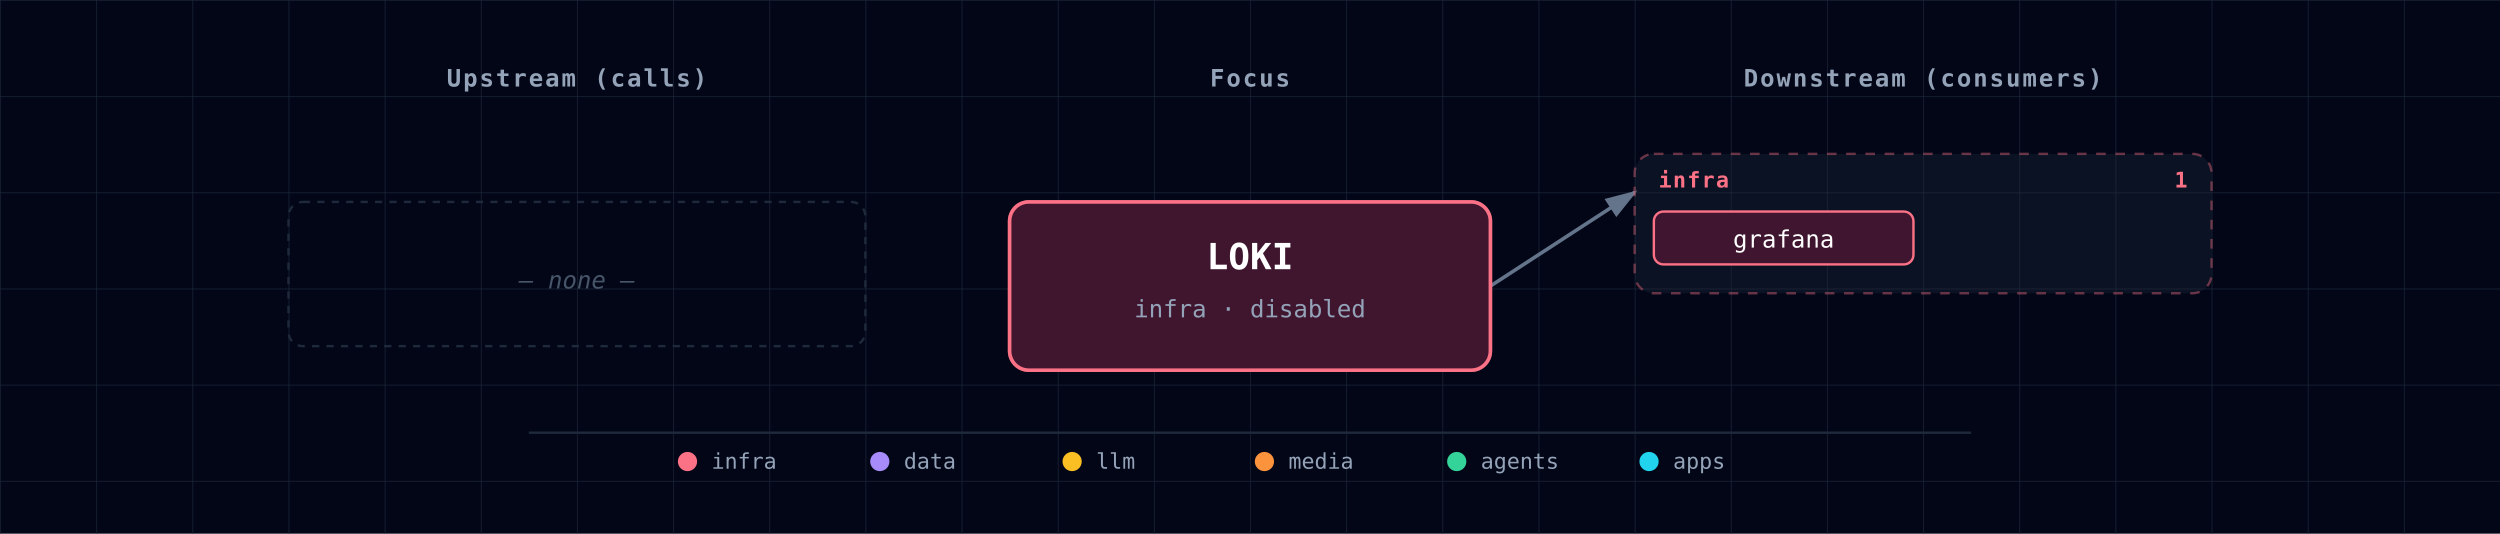
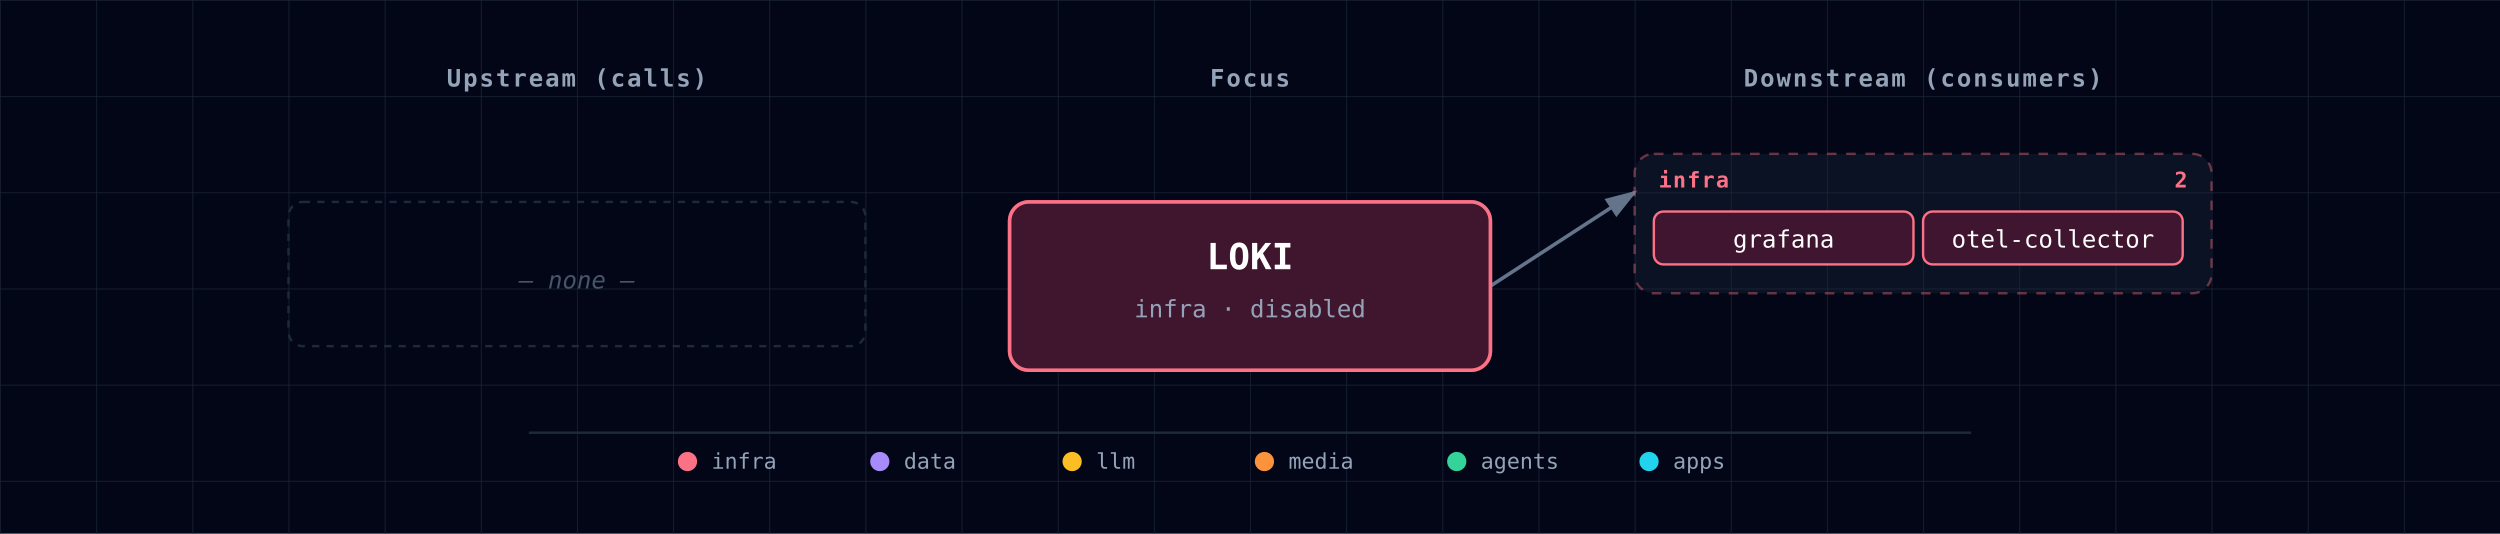
<svg xmlns="http://www.w3.org/2000/svg" viewBox="0 0 1040 222" font-family="'JetBrains Mono', 'Fira Code', Menlo, Consolas, monospace">
  <defs>
    <pattern id="grid" width="40" height="40" patternUnits="userSpaceOnUse">
      <path d="M 40 0 L 0 0 0 40" fill="none" stroke="#1e293b" stroke-width="0.5" />
    </pattern>
    <marker id="arrowhead" markerWidth="9" markerHeight="6" refX="8" refY="3" orient="auto">
      <polygon points="0 0, 9 3, 0 6" fill="#64748b" />
    </marker>
    <filter id="focus-glow" x="-50%" y="-50%" width="200%" height="200%">
      <feGaussianBlur in="SourceAlpha" stdDeviation="6" />
      <feFlood flood-color="#fb7185" flood-opacity="0.6" />
      <feComposite in2="SourceAlpha" operator="in" />
      <feMerge>
        <feMergeNode />
        <feMergeNode in="SourceGraphic" />
      </feMerge>
    </filter>
  </defs>
  <rect width="1040" height="222" fill="#020617" />
  <rect width="1040" height="222" fill="url(#grid)" />
  <text x="240" y="36" fill="#94a3b8" font-size="10" font-weight="600" text-anchor="middle" letter-spacing="0.08em">Upstream (calls)</text>
  <text x="520" y="36" fill="#94a3b8" font-size="10" font-weight="600" text-anchor="middle" letter-spacing="0.08em">Focus</text>
  <text x="800" y="36" fill="#94a3b8" font-size="10" font-weight="600" text-anchor="middle" letter-spacing="0.08em">Downstream (consumers)</text>
  <line x1="620" y1="119" x2="680" y2="80" stroke="#64748b" stroke-width="1.5" marker-end="url(#arrowhead)" />
  <g>
    <rect x="120" y="84" width="240" height="60" rx="6" fill="none" stroke="#1e293b" stroke-width="1" stroke-dasharray="3,3" />
    <text x="240" y="120" fill="#475569" font-size="10" font-style="italic" text-anchor="middle">— none —</text>
  </g>
  <g>
    <g class="cluster">
      <rect x="680" y="64" width="240" height="58" rx="8" fill="rgba(30,41,59,0.35)" stroke="#fb7185" stroke-width="1" stroke-dasharray="4,4" stroke-opacity="0.4" />
      <text x="690" y="78" fill="#fb7185" font-size="9" font-weight="700" text-anchor="start" style="letter-spacing:0.06em;text-transform:uppercase;">infra</text>
-       <text x="910" y="78" fill="#fb7185" font-size="9" font-weight="600" text-anchor="end">1</text>
+       <text x="910" y="78" fill="#fb7185" font-size="9" font-weight="600" text-anchor="end">2</text>
    </g>
    <g>
      <rect x="688" y="88" width="108" height="22" rx="4" fill="#0f172a" />
      <rect x="688" y="88" width="108" height="22" rx="4" fill="rgba(136, 19, 55, 0.4)" stroke="#fb7185" stroke-width="1" />
      <text x="742" y="103" fill="white" font-size="10" text-anchor="middle">grafana</text>
+     </g>
+     <g>
+       <rect x="800" y="88" width="108" height="22" rx="4" fill="#0f172a" />
+       <rect x="800" y="88" width="108" height="22" rx="4" fill="rgba(136, 19, 55, 0.4)" stroke="#fb7185" stroke-width="1" />
+       <text x="854" y="103" fill="white" font-size="10" text-anchor="middle">otel-collector</text>
    </g>
  </g>
  <g class="focus" filter="url(#focus-glow)">
    <rect x="420" y="84" width="200" height="70" rx="8" fill="#0f172a" />
    <rect x="420" y="84" width="200" height="70" rx="8" fill="rgba(136, 19, 55, 0.4)" stroke="#fb7185" stroke-width="1.5" />
    <text x="520" y="112" fill="white" font-size="15" font-weight="700" text-anchor="middle">LOKI</text>
    <text x="520" y="132" fill="#94a3b8" font-size="10" text-anchor="middle">infra · disabled</text>
  </g>
  <g class="legend">
    <line x1="220" y1="180" x2="820" y2="180" stroke="#1e293b" stroke-width="1" />
    <circle cx="286" cy="192" r="4" fill="#fb7185" />
    <text x="296" y="195" fill="#94a3b8" font-size="9" font-weight="400" text-anchor="start">infra</text>
    <circle cx="366" cy="192" r="4" fill="#a78bfa" />
    <text x="376" y="195" fill="#94a3b8" font-size="9" font-weight="400" text-anchor="start">data</text>
    <circle cx="446" cy="192" r="4" fill="#fbbf24" />
    <text x="456" y="195" fill="#94a3b8" font-size="9" font-weight="400" text-anchor="start">llm</text>
    <circle cx="526" cy="192" r="4" fill="#fb923c" />
    <text x="536" y="195" fill="#94a3b8" font-size="9" font-weight="400" text-anchor="start">media</text>
    <circle cx="606" cy="192" r="4" fill="#34d399" />
    <text x="616" y="195" fill="#94a3b8" font-size="9" font-weight="400" text-anchor="start">agents</text>
    <circle cx="686" cy="192" r="4" fill="#22d3ee" />
    <text x="696" y="195" fill="#94a3b8" font-size="9" font-weight="400" text-anchor="start">apps</text>
  </g>
</svg>
